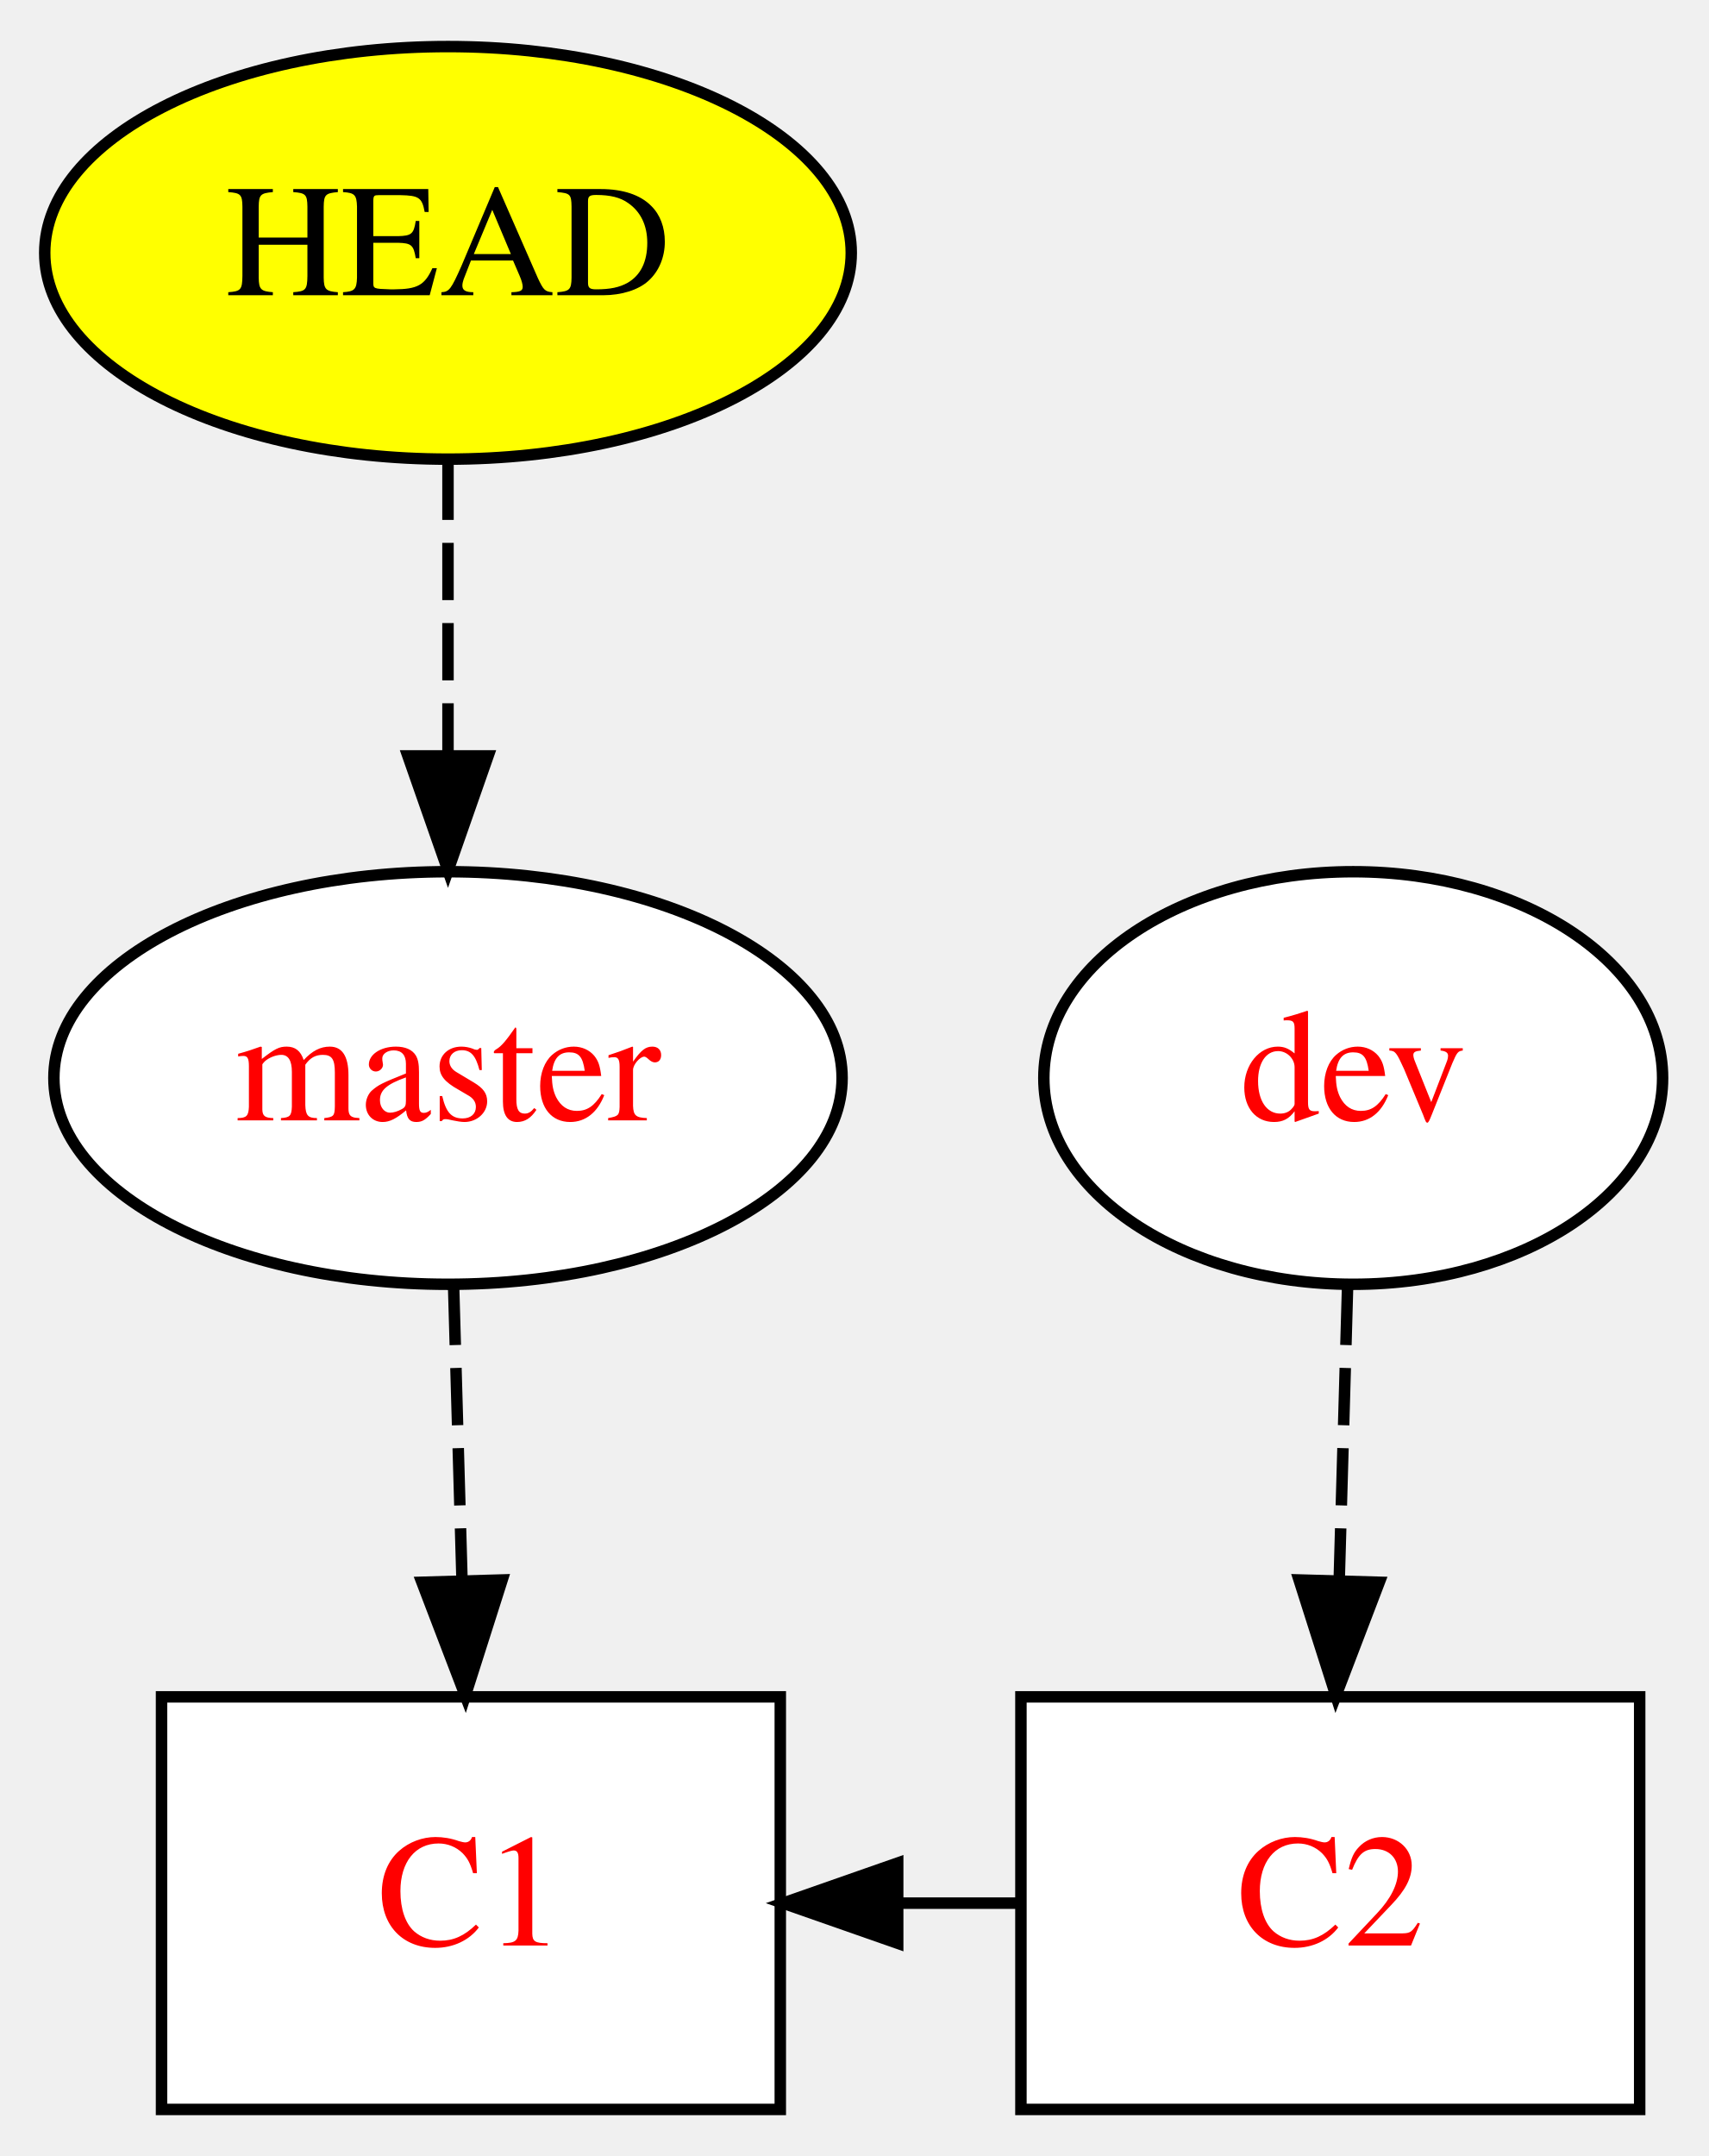
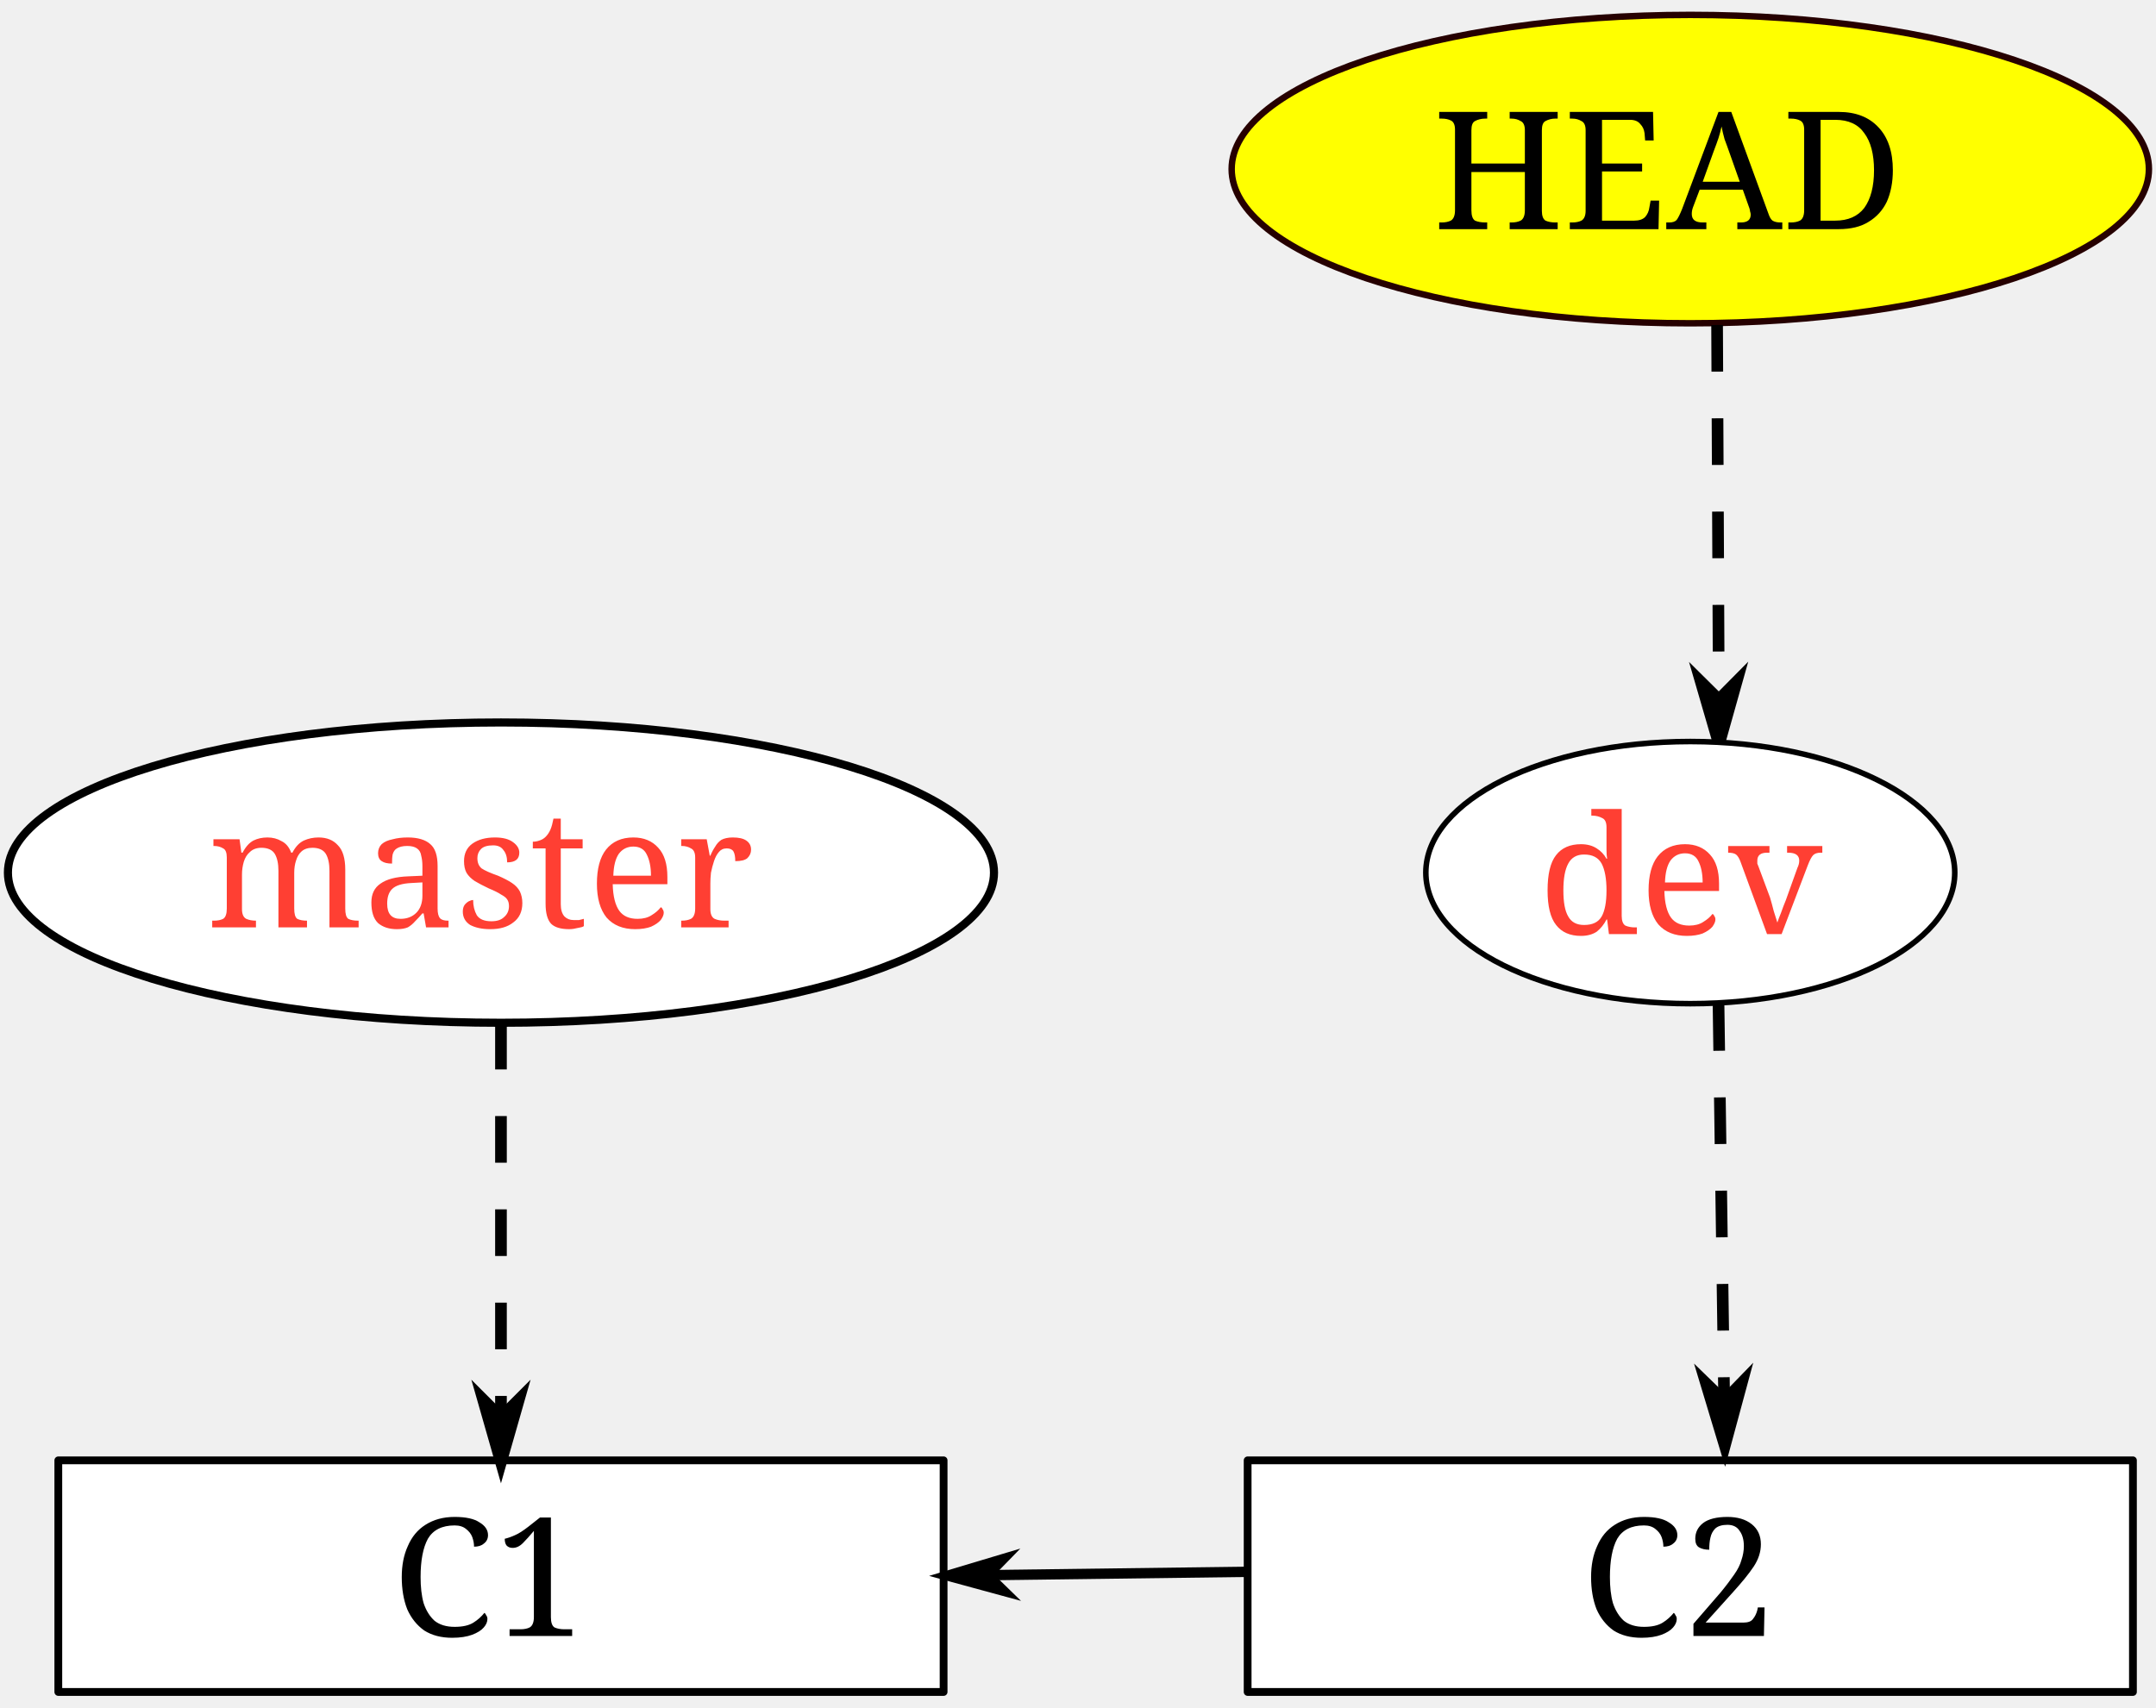
- <svg xmlns="http://www.w3.org/2000/svg" width="149pt" height="188pt" viewBox="0.00 0.00 149.10 188.00">
-   <g id="graph0" class="graph" transform="scale(1 1) rotate(0) translate(4 184)">
-     <g id="node1" class="node">
-       <ellipse fill="yellow" stroke="black" cx="35.097" cy="-162" rx="35.194" ry="18" />
-       <text text-anchor="middle" x="35.097" y="-158.3" font-family="Times,serif" font-size="14.00">HEAD</text>
+ <svg xmlns="http://www.w3.org/2000/svg" width="55.453mm" height="43.928mm" viewBox="0 0 55.453 43.928" version="1.1" id="svg8">
+   <defs id="defs2">
+     <marker orient="auto" refY="0" refX="0" id="Arrow1Mend" style="overflow:visible">
+       <path id="path4675" d="M 0,0 5,-5 -12.5,0 5,5 Z" style="fill:#000000;fill-opacity:1;fill-rule:evenodd;stroke:#000000;stroke-width:1pt;stroke-opacity:1" transform="matrix(-0.4,0,0,-0.4,-4,0)" />
+     </marker>
+     <marker orient="auto" refY="0" refX="0" id="Arrow1Lend" style="overflow:visible">
+       <path id="path4669" d="M 0,0 5,-5 -12.5,0 5,5 Z" style="fill:#000000;fill-opacity:1;fill-rule:evenodd;stroke:#000000;stroke-width:1pt;stroke-opacity:1" transform="matrix(-0.8,0,0,-0.8,-10,0)" />
+     </marker>
+     <marker orient="auto" refY="0" refX="0" id="Arrow1Mend-6" style="overflow:visible">
+       <path id="path4675-0" d="M 0,0 5,-5 -12.5,0 5,5 Z" style="fill:#000000;fill-opacity:1;fill-rule:evenodd;stroke:#000000;stroke-width:1pt;stroke-opacity:1" transform="matrix(-0.4,0,0,-0.4,-4,0)" />
+     </marker>
+     <marker orient="auto" refY="0" refX="0" id="Arrow1Mend-4" style="overflow:visible">
+       <path id="path4675-9" d="M 0,0 5,-5 -12.5,0 5,5 Z" style="fill:#000000;fill-opacity:1;fill-rule:evenodd;stroke:#000000;stroke-width:1pt;stroke-opacity:1" transform="matrix(-0.4,0,0,-0.4,-4,0)" />
+     </marker>
+     <marker orient="auto" refY="0" refX="0" id="Arrow1Mend-3" style="overflow:visible">
+       <path id="path4675-02" d="M 0,0 5,-5 -12.5,0 5,5 Z" style="fill:#000000;fill-opacity:1;fill-rule:evenodd;stroke:#000000;stroke-width:1pt;stroke-opacity:1" transform="matrix(-0.4,0,0,-0.4,-4,0)" />
+     </marker>
+     <marker orient="auto" refY="0" refX="0" id="Arrow1Mend-4-0" style="overflow:visible">
+       <path id="path4675-9-7" d="M 0,0 5,-5 -12.5,0 5,5 Z" style="fill:#000000;fill-opacity:1;fill-rule:evenodd;stroke:#000000;stroke-width:1pt;stroke-opacity:1" transform="matrix(-0.4,0,0,-0.4,-4,0)" />
+     </marker>
+   </defs>
+   <g id="main" style="display:inline" transform="translate(-5.244866,-20.12561)">
+     <g id="HEAD-grp" transform="translate(25.48053,-2.307437)">
+       <ellipse ry="3.967" rx="11.796" cy="26.783" cx="23.239" id="HEAD-ell" style="opacity:1;fill:#ffff00;fill-opacity:1;stroke:#260000;stroke-width:0.166;stroke-linejoin:round;stroke-miterlimit:4;stroke-dasharray:none;stroke-dashoffset:0;stroke-opacity:1" />
+       <text id="HEAD-text" y="28.326" x="16.624" style="font-style:normal;font-variant:normal;font-weight:normal;font-stretch:normal;font-size:4.233px;line-height:1.25;font-family:serif;-inkscape-font-specification:'serif, Normal';font-variant-ligatures:normal;font-variant-caps:normal;font-variant-numeric:normal;font-feature-settings:normal;text-align:start;letter-spacing:0px;word-spacing:0px;writing-mode:lr-tb;text-anchor:start;fill:#000000;fill-opacity:1;stroke:none;stroke-width:0.265" xml:space="preserve">
+         <tspan style="font-style:normal;font-variant:normal;font-weight:normal;font-stretch:normal;font-size:4.233px;font-family:serif;-inkscape-font-specification:'serif, Normal';font-variant-ligatures:normal;font-variant-caps:normal;font-variant-numeric:normal;font-feature-settings:normal;text-align:start;writing-mode:lr-tb;text-anchor:start;stroke-width:0.265" y="28.326" x="16.624" id="tspan14">HEAD</tspan>
+       </text>
    </g>
-     <g id="node2" class="node">
-       <ellipse fill="white" stroke="black" cx="35.097" cy="-90" rx="34.394" ry="18" />
-       <text text-anchor="middle" x="35.097" y="-86.3" font-family="Times,serif" font-size="14.00" fill="red">master</text>
+     <g id="master-grp" transform="translate(-5.109323,-15.85293)">
+       <ellipse ry="3.863" rx="12.681" cy="58.428" cx="23.239" id="master-ell" style="opacity:1;fill:#ffffff;fill-opacity:0.997;stroke:#000000;stroke-width:0.209;stroke-linejoin:round;stroke-miterlimit:4;stroke-dasharray:none;stroke-dashoffset:0;stroke-opacity:1" />
+       <text id="master-text" y="59.837" x="15.689" style="font-style:normal;font-variant:normal;font-weight:normal;font-stretch:normal;font-size:4.233px;line-height:1.25;font-family:serif;-inkscape-font-specification:'serif, Normal';font-variant-ligatures:normal;font-variant-caps:normal;font-variant-numeric:normal;font-feature-settings:normal;text-align:start;letter-spacing:0px;word-spacing:0px;writing-mode:lr-tb;text-anchor:start;fill:#ff0f00;fill-opacity:0.8;stroke:none;stroke-width:0.265" xml:space="preserve">
+         <tspan style="font-style:normal;font-variant:normal;font-weight:normal;font-stretch:normal;font-size:4.233px;font-family:serif;-inkscape-font-specification:'serif, Normal';font-variant-ligatures:normal;font-variant-caps:normal;font-variant-numeric:normal;font-feature-settings:normal;text-align:start;writing-mode:lr-tb;text-anchor:start;fill:#ff0f00;fill-opacity:0.8;stroke-width:0.265" y="59.837" x="15.689" id="tspan4518">master</tspan>
+       </text>
    </g>
-     <g id="edge1" class="edge">
-       <path fill="none" stroke="black" stroke-dasharray="5,2" d="M35.097,-143.697C35.097,-135.983 35.097,-126.712 35.097,-118.112" />
-       <polygon fill="black" stroke="black" points="38.597,-118.104 35.097,-108.104 31.597,-118.104 38.597,-118.104" />
+     <path style="display:inline;fill:none;fill-rule:evenodd;stroke:#000000;stroke-width:0.3;stroke-linecap:butt;stroke-linejoin:miter;stroke-miterlimit:4;stroke-dasharray:1.2, 1.2;stroke-dashoffset:0;stroke-opacity:1;marker-end:url(#Arrow1Mend)" d="m 49.409,28.487 0.049,10.739" id="HEAD-master" />
+     <g id="C1-grp" transform="translate(-5.109323,-28.90396)">
+       <rect y="86.599" x="11.854" height="5.959" width="22.77" id="C1-rect" style="opacity:1;fill:#ffffff;fill-opacity:1;stroke:#000000;stroke-width:0.2;stroke-linecap:square;stroke-linejoin:round;stroke-miterlimit:4;stroke-dasharray:none;stroke-dashoffset:0;stroke-opacity:1;paint-order:normal" />
+       <text id="C1-text" y="91.119" x="20.454" style="font-style:normal;font-variant:normal;font-weight:normal;font-stretch:normal;font-size:4.233px;line-height:1.25;font-family:serif;-inkscape-font-specification:'serif, Normal';font-variant-ligatures:normal;font-variant-caps:normal;font-variant-numeric:normal;font-feature-settings:normal;text-align:start;letter-spacing:0px;word-spacing:0px;writing-mode:lr-tb;text-anchor:start;fill:#000000;fill-opacity:1;stroke:none;stroke-width:0.265" xml:space="preserve">
+         <tspan style="font-style:normal;font-variant:normal;font-weight:normal;font-stretch:normal;font-size:4.233px;font-family:serif;-inkscape-font-specification:'serif, Normal';font-variant-ligatures:normal;font-variant-caps:normal;font-variant-numeric:normal;font-feature-settings:normal;text-align:start;writing-mode:lr-tb;text-anchor:start;fill:#000000;fill-opacity:1;stroke-width:0.265" y="91.119" x="20.454" id="tspan6252">C1</tspan>
+       </text>
    </g>
-     <g id="node4" class="node">
-       <polygon fill="white" stroke="black" points="64.097,-36 10.097,-36 10.097,-0 64.097,-0 64.097,-36" />
-       <text text-anchor="middle" x="37.097" y="-14.3" font-family="Times,serif" font-size="14.00" fill="red">C1</text>
+     <path style="display:inline;fill:none;fill-rule:evenodd;stroke:#000000;stroke-width:0.3;stroke-linecap:butt;stroke-linejoin:miter;stroke-miterlimit:4;stroke-dasharray:1.2, 1.2;stroke-dashoffset:0;stroke-opacity:1;marker-end:url(#Arrow1Mend-4)" d="M 18.13,46.438 V 57.695" id="master-C1" />
+     <g id="dev-grp" transform="translate(29.31084,-15.35151)">
+       <ellipse ry="3.372" rx="6.802" cy="57.926" cx="19.409" id="dev-ell" style="opacity:1;fill:#ffffff;fill-opacity:0.997;stroke:#000000;stroke-width:0.143;stroke-linejoin:round;stroke-miterlimit:4;stroke-dasharray:none;stroke-dashoffset:0;stroke-opacity:1" />
+       <text id="dev-text" y="59.504" x="15.505" style="font-style:normal;font-variant:normal;font-weight:normal;font-stretch:normal;font-size:4.233px;line-height:1.25;font-family:serif;-inkscape-font-specification:'serif, Normal';font-variant-ligatures:normal;font-variant-caps:normal;font-variant-numeric:normal;font-feature-settings:normal;text-align:start;letter-spacing:0px;word-spacing:0px;writing-mode:lr-tb;text-anchor:start;fill:#ff0f00;fill-opacity:0.8;stroke:none;stroke-width:0.265" xml:space="preserve">
+         <tspan style="font-style:normal;font-variant:normal;font-weight:normal;font-stretch:normal;font-size:4.233px;font-family:serif;-inkscape-font-specification:'serif, Normal';font-variant-ligatures:normal;font-variant-caps:normal;font-variant-numeric:normal;font-feature-settings:normal;text-align:start;writing-mode:lr-tb;text-anchor:start;fill:#ff0f00;fill-opacity:0.8;stroke-width:0.265" y="59.504" x="15.505" id="tspan4518-5">dev</tspan>
+       </text>
    </g>
-     <g id="edge2" class="edge">
-       <path fill="none" stroke="black" stroke-dasharray="5,2" d="M35.591,-71.697C35.812,-63.983 36.077,-54.712 36.322,-46.112" />
-       <polygon fill="black" stroke="black" points="39.821,-46.2 36.608,-36.104 32.824,-46 39.821,-46.2" />
+     <g style="display:inline" id="C2-grp" transform="translate(25.48053,-28.90396)">
+       <rect y="86.599" x="11.854" height="5.959" width="22.77" id="C2-rect" style="opacity:1;fill:#ffffff;fill-opacity:1;stroke:#000000;stroke-width:0.2;stroke-linecap:square;stroke-linejoin:round;stroke-miterlimit:4;stroke-dasharray:none;stroke-dashoffset:0;stroke-opacity:1;paint-order:normal" />
+       <text id="C2-text" y="91.119" x="20.454" style="font-style:normal;font-variant:normal;font-weight:normal;font-stretch:normal;font-size:4.233px;line-height:1.25;font-family:serif;-inkscape-font-specification:'serif, Normal';font-variant-ligatures:normal;font-variant-caps:normal;font-variant-numeric:normal;font-feature-settings:normal;text-align:start;letter-spacing:0px;word-spacing:0px;writing-mode:lr-tb;text-anchor:start;fill:#000000;fill-opacity:1;stroke:none;stroke-width:0.265" xml:space="preserve">
+         <tspan style="font-style:normal;font-variant:normal;font-weight:normal;font-stretch:normal;font-size:4.233px;font-family:serif;-inkscape-font-specification:'serif, Normal';font-variant-ligatures:normal;font-variant-caps:normal;font-variant-numeric:normal;font-feature-settings:normal;text-align:start;writing-mode:lr-tb;text-anchor:start;fill:#000000;fill-opacity:1;stroke-width:0.265" y="91.119" x="20.454" id="tspan6252-0">C2</tspan>
+       </text>
    </g>
-     <g id="node3" class="node">
-       <ellipse fill="white" stroke="black" cx="114.097" cy="-90" rx="27" ry="18" />
-       <text text-anchor="middle" x="114.097" y="-86.3" font-family="Times,serif" font-size="14.00" fill="red">dev</text>
-     </g>
-     <g id="node5" class="node">
-       <polygon fill="white" stroke="black" points="139.097,-36 85.097,-36 85.097,-0 139.097,-0 139.097,-36" />
-       <text text-anchor="middle" x="112.097" y="-14.3" font-family="Times,serif" font-size="14.00" fill="red">C2</text>
-     </g>
-     <g id="edge3" class="edge">
-       <path fill="none" stroke="black" stroke-dasharray="5,2" d="M113.603,-71.697C113.382,-63.983 113.117,-54.712 112.872,-46.112" />
-       <polygon fill="black" stroke="black" points="116.37,-46 112.586,-36.104 109.373,-46.2 116.37,-46" />
-     </g>
-     <g id="edge4" class="edge">
-       <path fill="none" stroke="black" d="M74.603,-18C78.022,-18 81.442,-18 84.862,-18" />
-       <polygon fill="black" stroke="black" points="74.343,-14.5 64.343,-18 74.343,-21.5 74.343,-14.5" />
-     </g>
+     <path style="display:inline;fill:none;fill-rule:evenodd;stroke:#000000;stroke-width:0.3;stroke-linecap:butt;stroke-linejoin:miter;stroke-miterlimit:4;stroke-dasharray:1.2, 1.2;stroke-dashoffset:0;stroke-opacity:1;marker-end:url(#Arrow1Mend-4-0)" d="m 49.446,45.958 0.161,11.311" id="dev-C2" />
+     <path style="display:inline;fill:none;fill-rule:evenodd;stroke:#000000;stroke-width:0.265;stroke-linecap:butt;stroke-linejoin:miter;stroke-miterlimit:4;stroke-dasharray:none;stroke-opacity:1;marker-end:url(#Arrow1Mend-3)" d="m 37.338,60.563 -7.674,0.098" id="path22134" />
  </g>
</svg>
